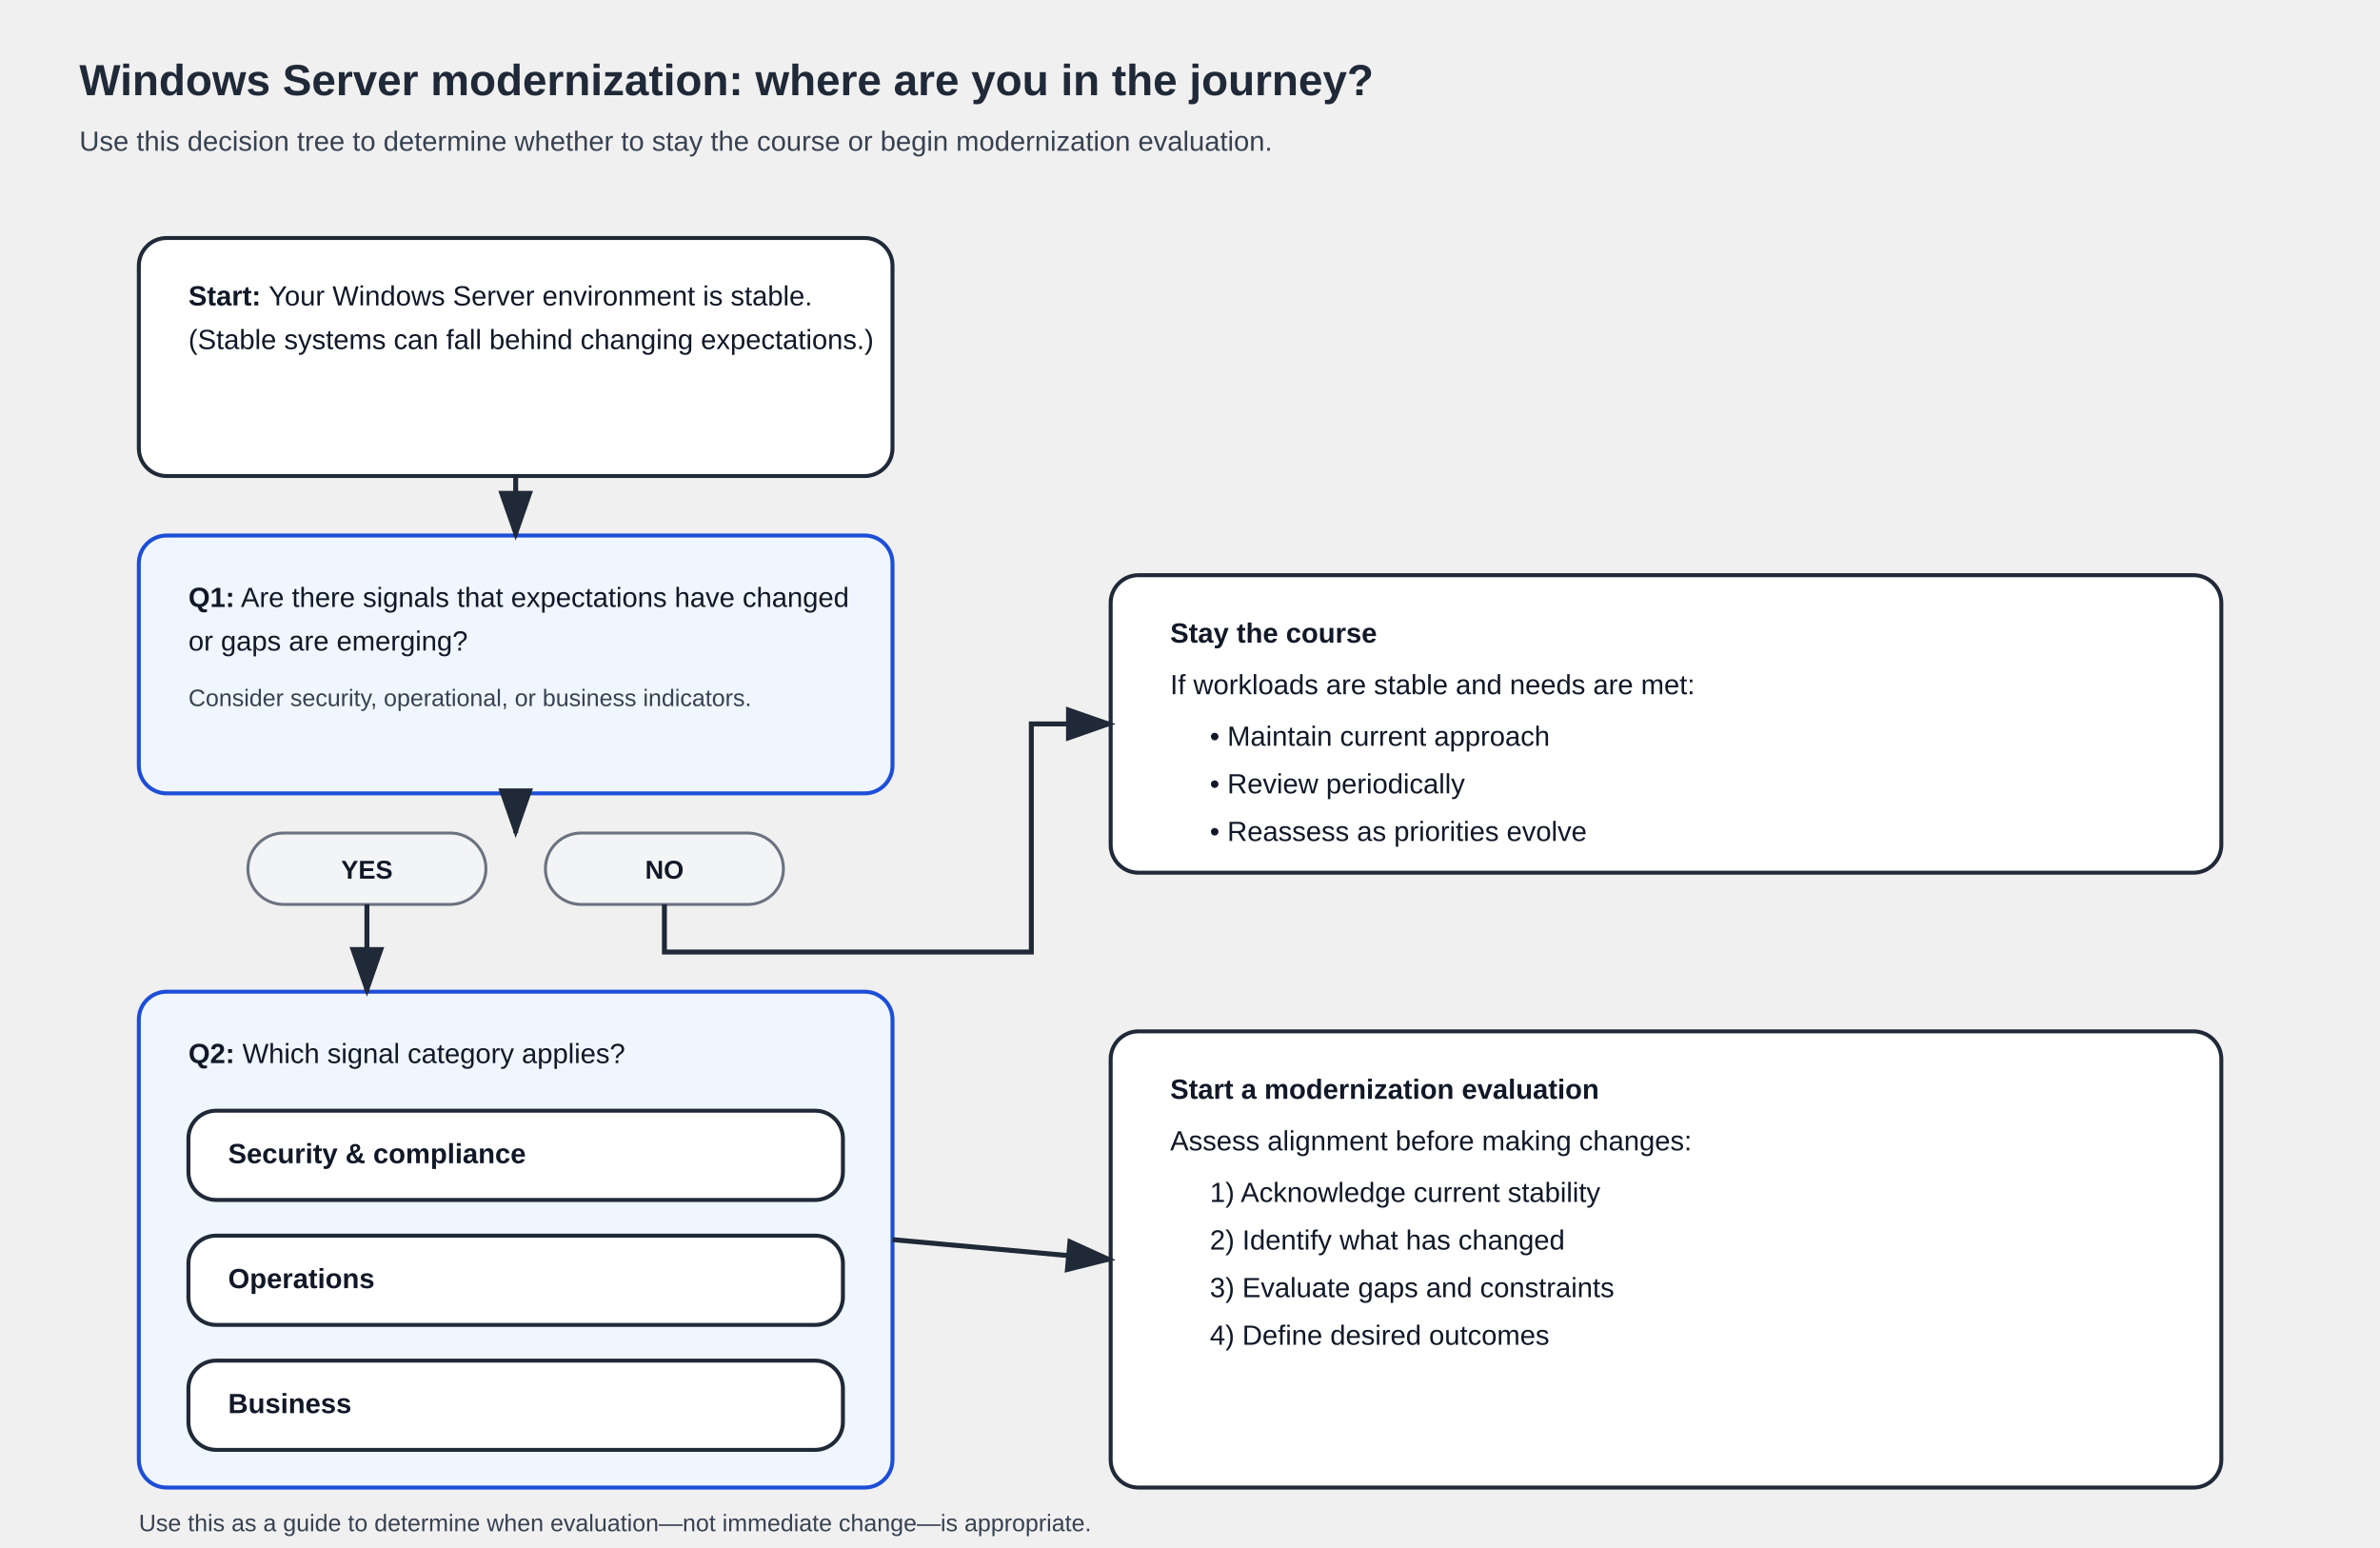
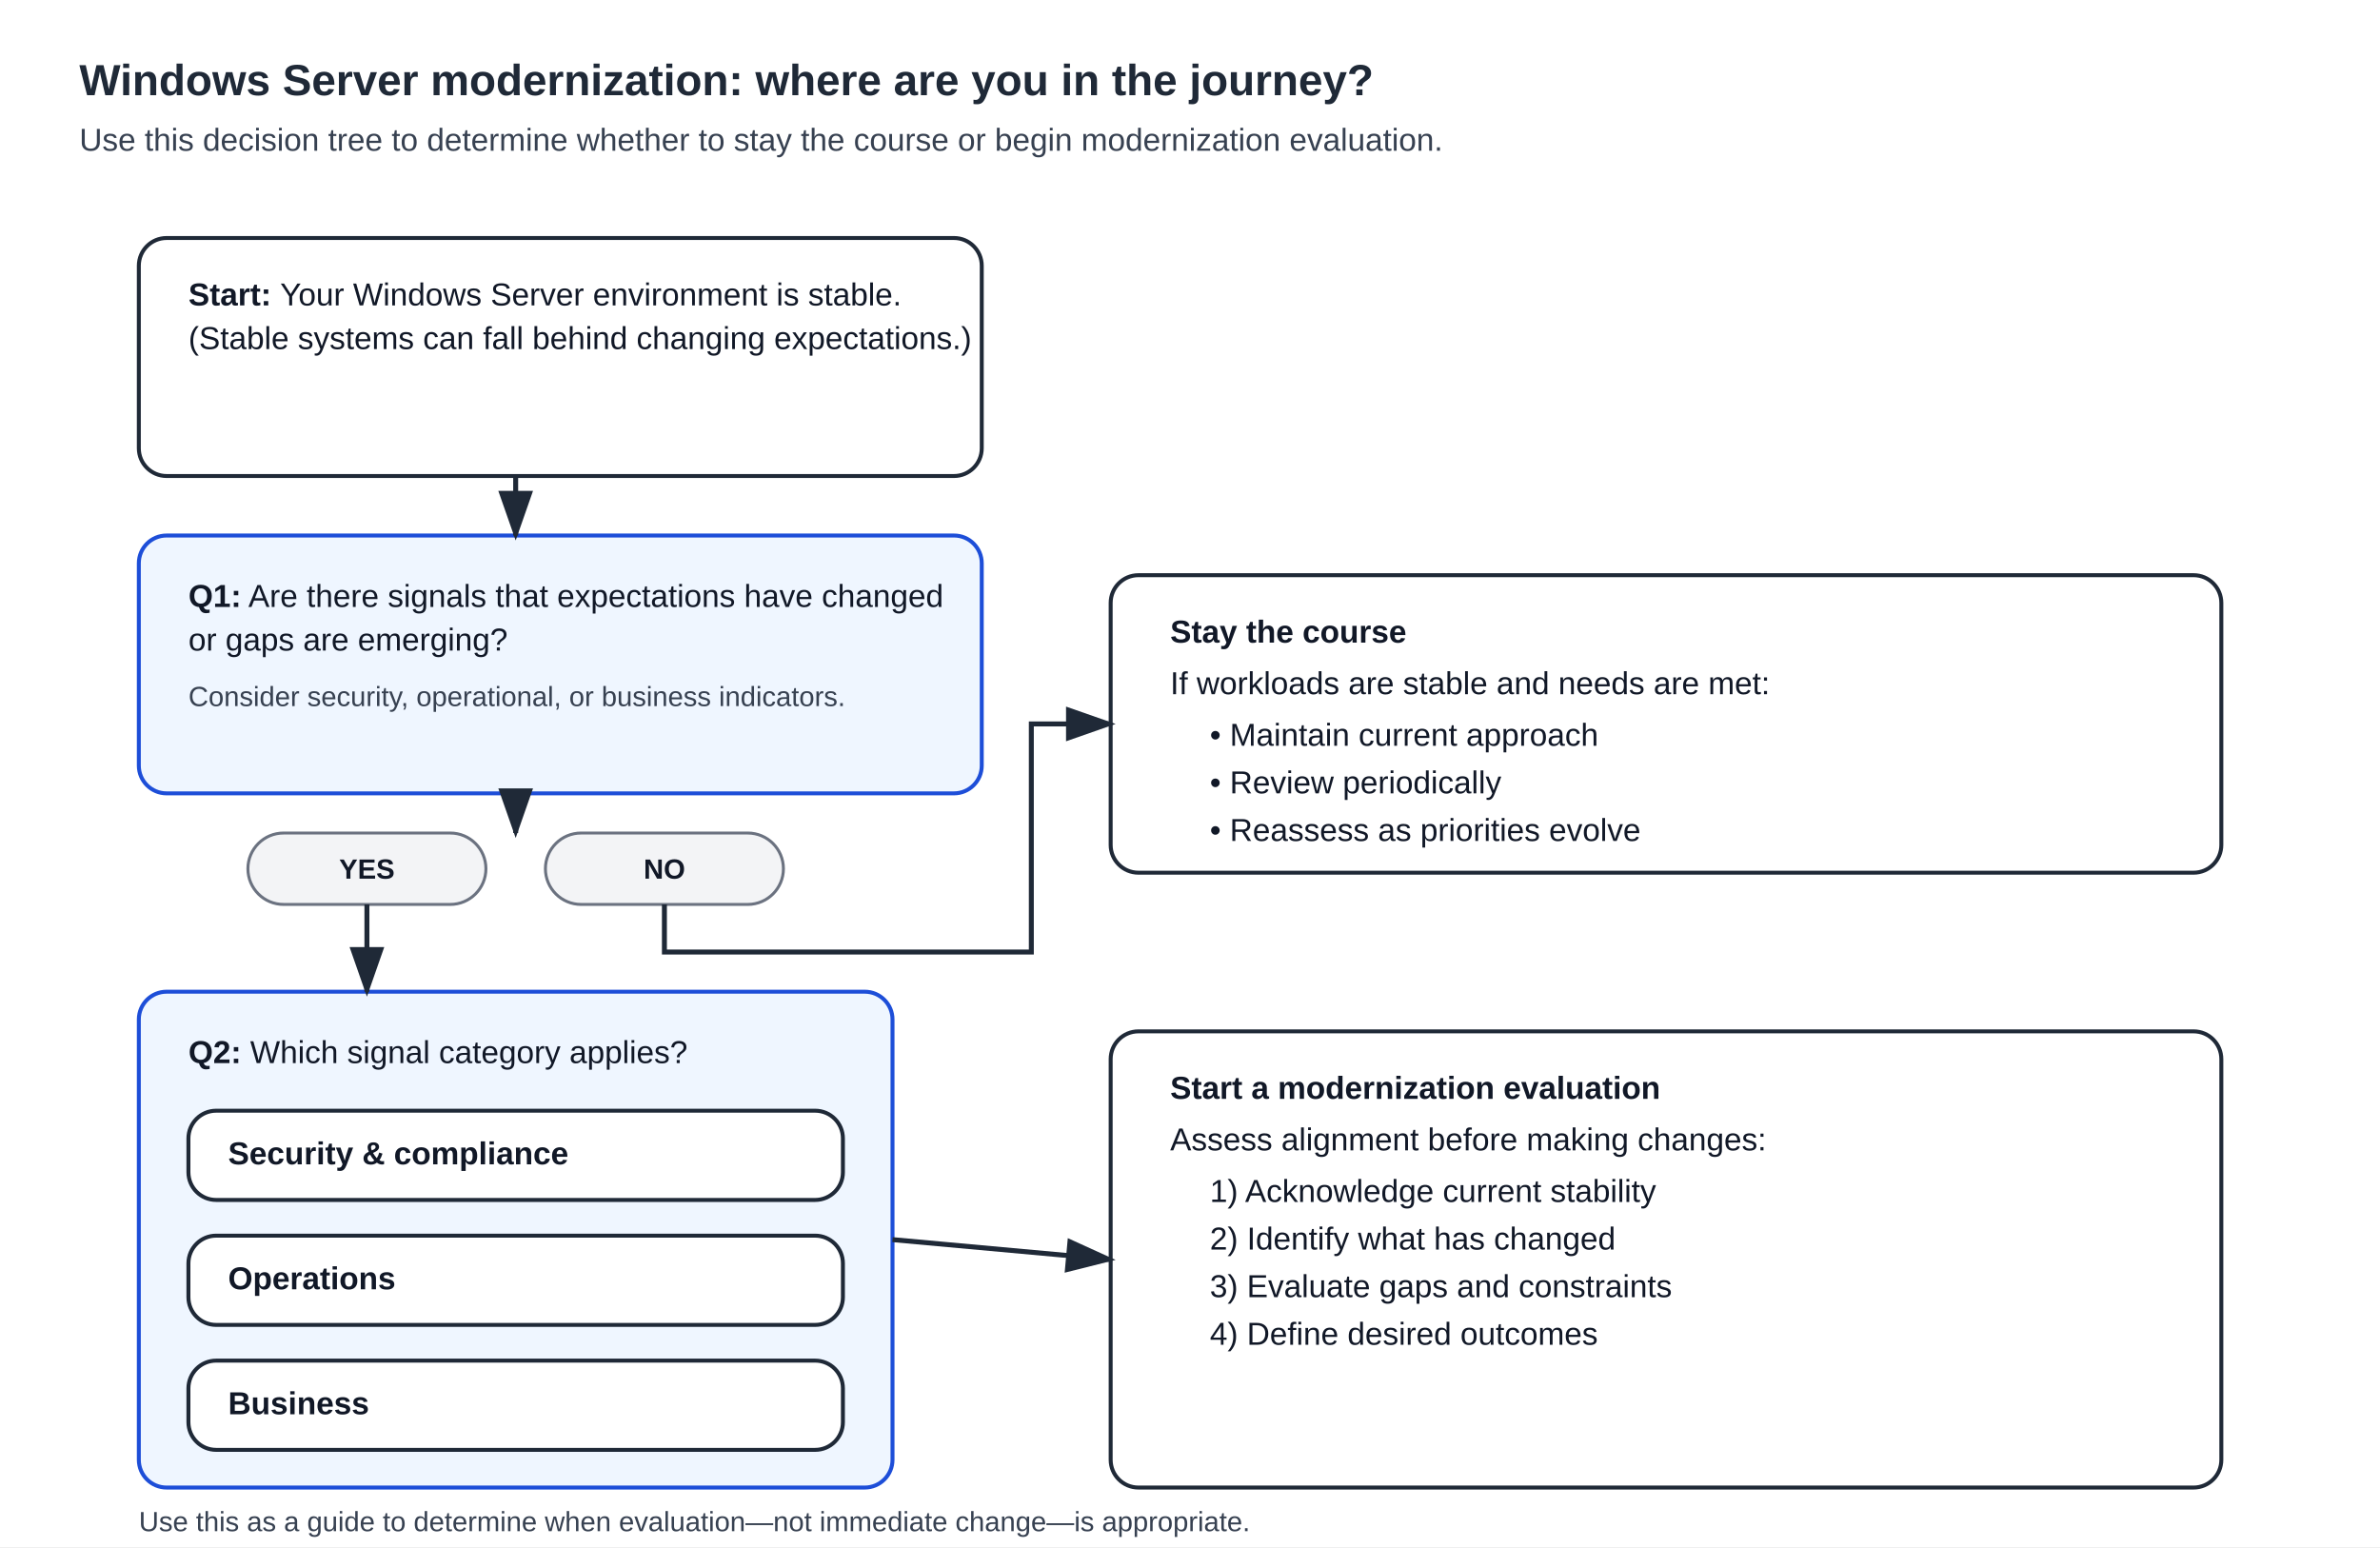
<svg xmlns="http://www.w3.org/2000/svg" width="1200" height="780" viewBox="0 0 1200 780">
  <defs>
    <style>
      .title { font: 700 22px 'Segoe UI', Arial, sans-serif; fill:#1f2937; }
-       .text  { font: 14px 'Segoe UI', Arial, sans-serif; fill:#111827; }
-       .small { font: 12px 'Segoe UI', Arial, sans-serif; fill:#111827; }
+ 
+       /* Increased for readability */
+       .text  { font: 16px 'Segoe UI', Arial, sans-serif; fill:#111827; }
+       .small { font: 14px 'Segoe UI', Arial, sans-serif; fill:#111827; }
+ 
      .muted { fill:#374151; }
+ 
      .box { fill:#ffffff; stroke:#1f2937; stroke-width:2; rx:14; }
      .qbox { fill:#eff6ff; stroke:#1d4ed8; stroke-width:2; rx:14; }
-       .yesno { font: 700 13px 'Segoe UI', Arial, sans-serif; fill:#111827; }
+ 
+       /* Increased for readability */
+       .yesno { font: 700 14px 'Segoe UI', Arial, sans-serif; fill:#111827; }
+ 
      .pill { fill:#f3f4f6; stroke:#6b7280; stroke-width:1.5; rx:18; }
      .arrow { stroke:#1f2937; stroke-width:2.5; fill:none; marker-end:url(#arrowhead); }
    </style>
    <marker id="arrowhead" markerWidth="10" markerHeight="7" refX="9" refY="3.5" orient="auto">
      <polygon points="0 0, 10 3.5, 0 7" fill="#1f2937" />
    </marker>
  </defs>
+   <rect x="0" y="0" width="100%" height="100%" fill="#ffffff" />
  <text x="40" y="48" class="title">Windows Server modernization: where are you in the journey?</text>
  <text x="40" y="76" class="text muted">Use this decision tree to determine whether to stay the course or begin modernization evaluation.</text>
-   <rect x="70" y="120" width="380" height="120" class="box" />
+   <rect x="70" y="120" width="425" height="120" class="box" />
  <text x="95" y="154" class="text">
    <tspan font-weight="700">Start:</tspan>
    <tspan> Your Windows Server environment is stable.</tspan>
    <tspan x="95" dy="22">(Stable systems can fall behind changing expectations.)</tspan>
  </text>
-   <rect x="70" y="270" width="380" height="130" class="qbox" />
+   <rect x="70" y="270" width="425" height="130" class="qbox" />
  <text x="95" y="306" class="text">
    <tspan font-weight="700">Q1:</tspan> Are there signals that expectations have changed</text>
  <text x="95" y="328" class="text">or gaps are emerging?</text>
  <text x="95" y="356" class="small muted">Consider security, operational, or business indicators.</text>
  <path d="M260 240 L260 270" class="arrow" />
  <rect x="125" y="420" width="120" height="36" class="pill" />
  <text x="185" y="443" text-anchor="middle" class="yesno">YES</text>
  <rect x="275" y="420" width="120" height="36" class="pill" />
  <text x="335" y="443" text-anchor="middle" class="yesno">NO</text>
  <path d="M260 400 L260 420" class="arrow" />
  <rect x="560" y="290" width="560" height="150" class="box" />
  <text x="590" y="324" class="text">
    <tspan font-weight="700">Stay the course</tspan>
  </text>
  <text x="590" y="350" class="text">If workloads are stable and needs are met:</text>
  <text x="610" y="376" class="text">• Maintain current approach</text>
  <text x="610" y="400" class="text">• Review periodically</text>
  <text x="610" y="424" class="text">• Reassess as priorities evolve</text>
  <rect x="70" y="500" width="380" height="250" class="qbox" />
  <text x="95" y="536" class="text">
    <tspan font-weight="700">Q2:</tspan> Which signal category applies?</text>
  <rect x="95" y="560" width="330" height="45" class="box" />
  <text x="115" y="582.5" class="text" dominant-baseline="middle">
    <tspan font-weight="700">Security &amp; compliance</tspan>
  </text>
  <rect x="95" y="623" width="330" height="45" class="box" />
  <text x="115" y="645.5" class="text" dominant-baseline="middle">
    <tspan font-weight="700">Operations</tspan>
  </text>
  <rect x="95" y="686" width="330" height="45" class="box" />
  <text x="115" y="708.5" class="text" dominant-baseline="middle">
    <tspan font-weight="700">Business</tspan>
  </text>
  <rect x="560" y="520" width="560" height="230" class="box" />
  <text x="590" y="554" class="text">
    <tspan font-weight="700">Start a modernization evaluation</tspan>
  </text>
  <text x="590" y="580" class="text">Assess alignment before making changes:</text>
  <text x="610" y="606" class="text">1) Acknowledge current stability</text>
  <text x="610" y="630" class="text">2) Identify what has changed</text>
  <text x="610" y="654" class="text">3) Evaluate gaps and constraints</text>
  <text x="610" y="678" class="text">4) Define desired outcomes</text>
  <path d="M185 456 L185 500" class="arrow" />
  <path d="M450 625 L560 635" class="arrow" />
  <path d="M335 456            L335 480            L520 480            L520 365            L560 365" class="arrow" />
  <text x="70" y="772" class="small muted">Use this as a guide to determine when evaluation—not immediate change—is appropriate.</text>
</svg>
